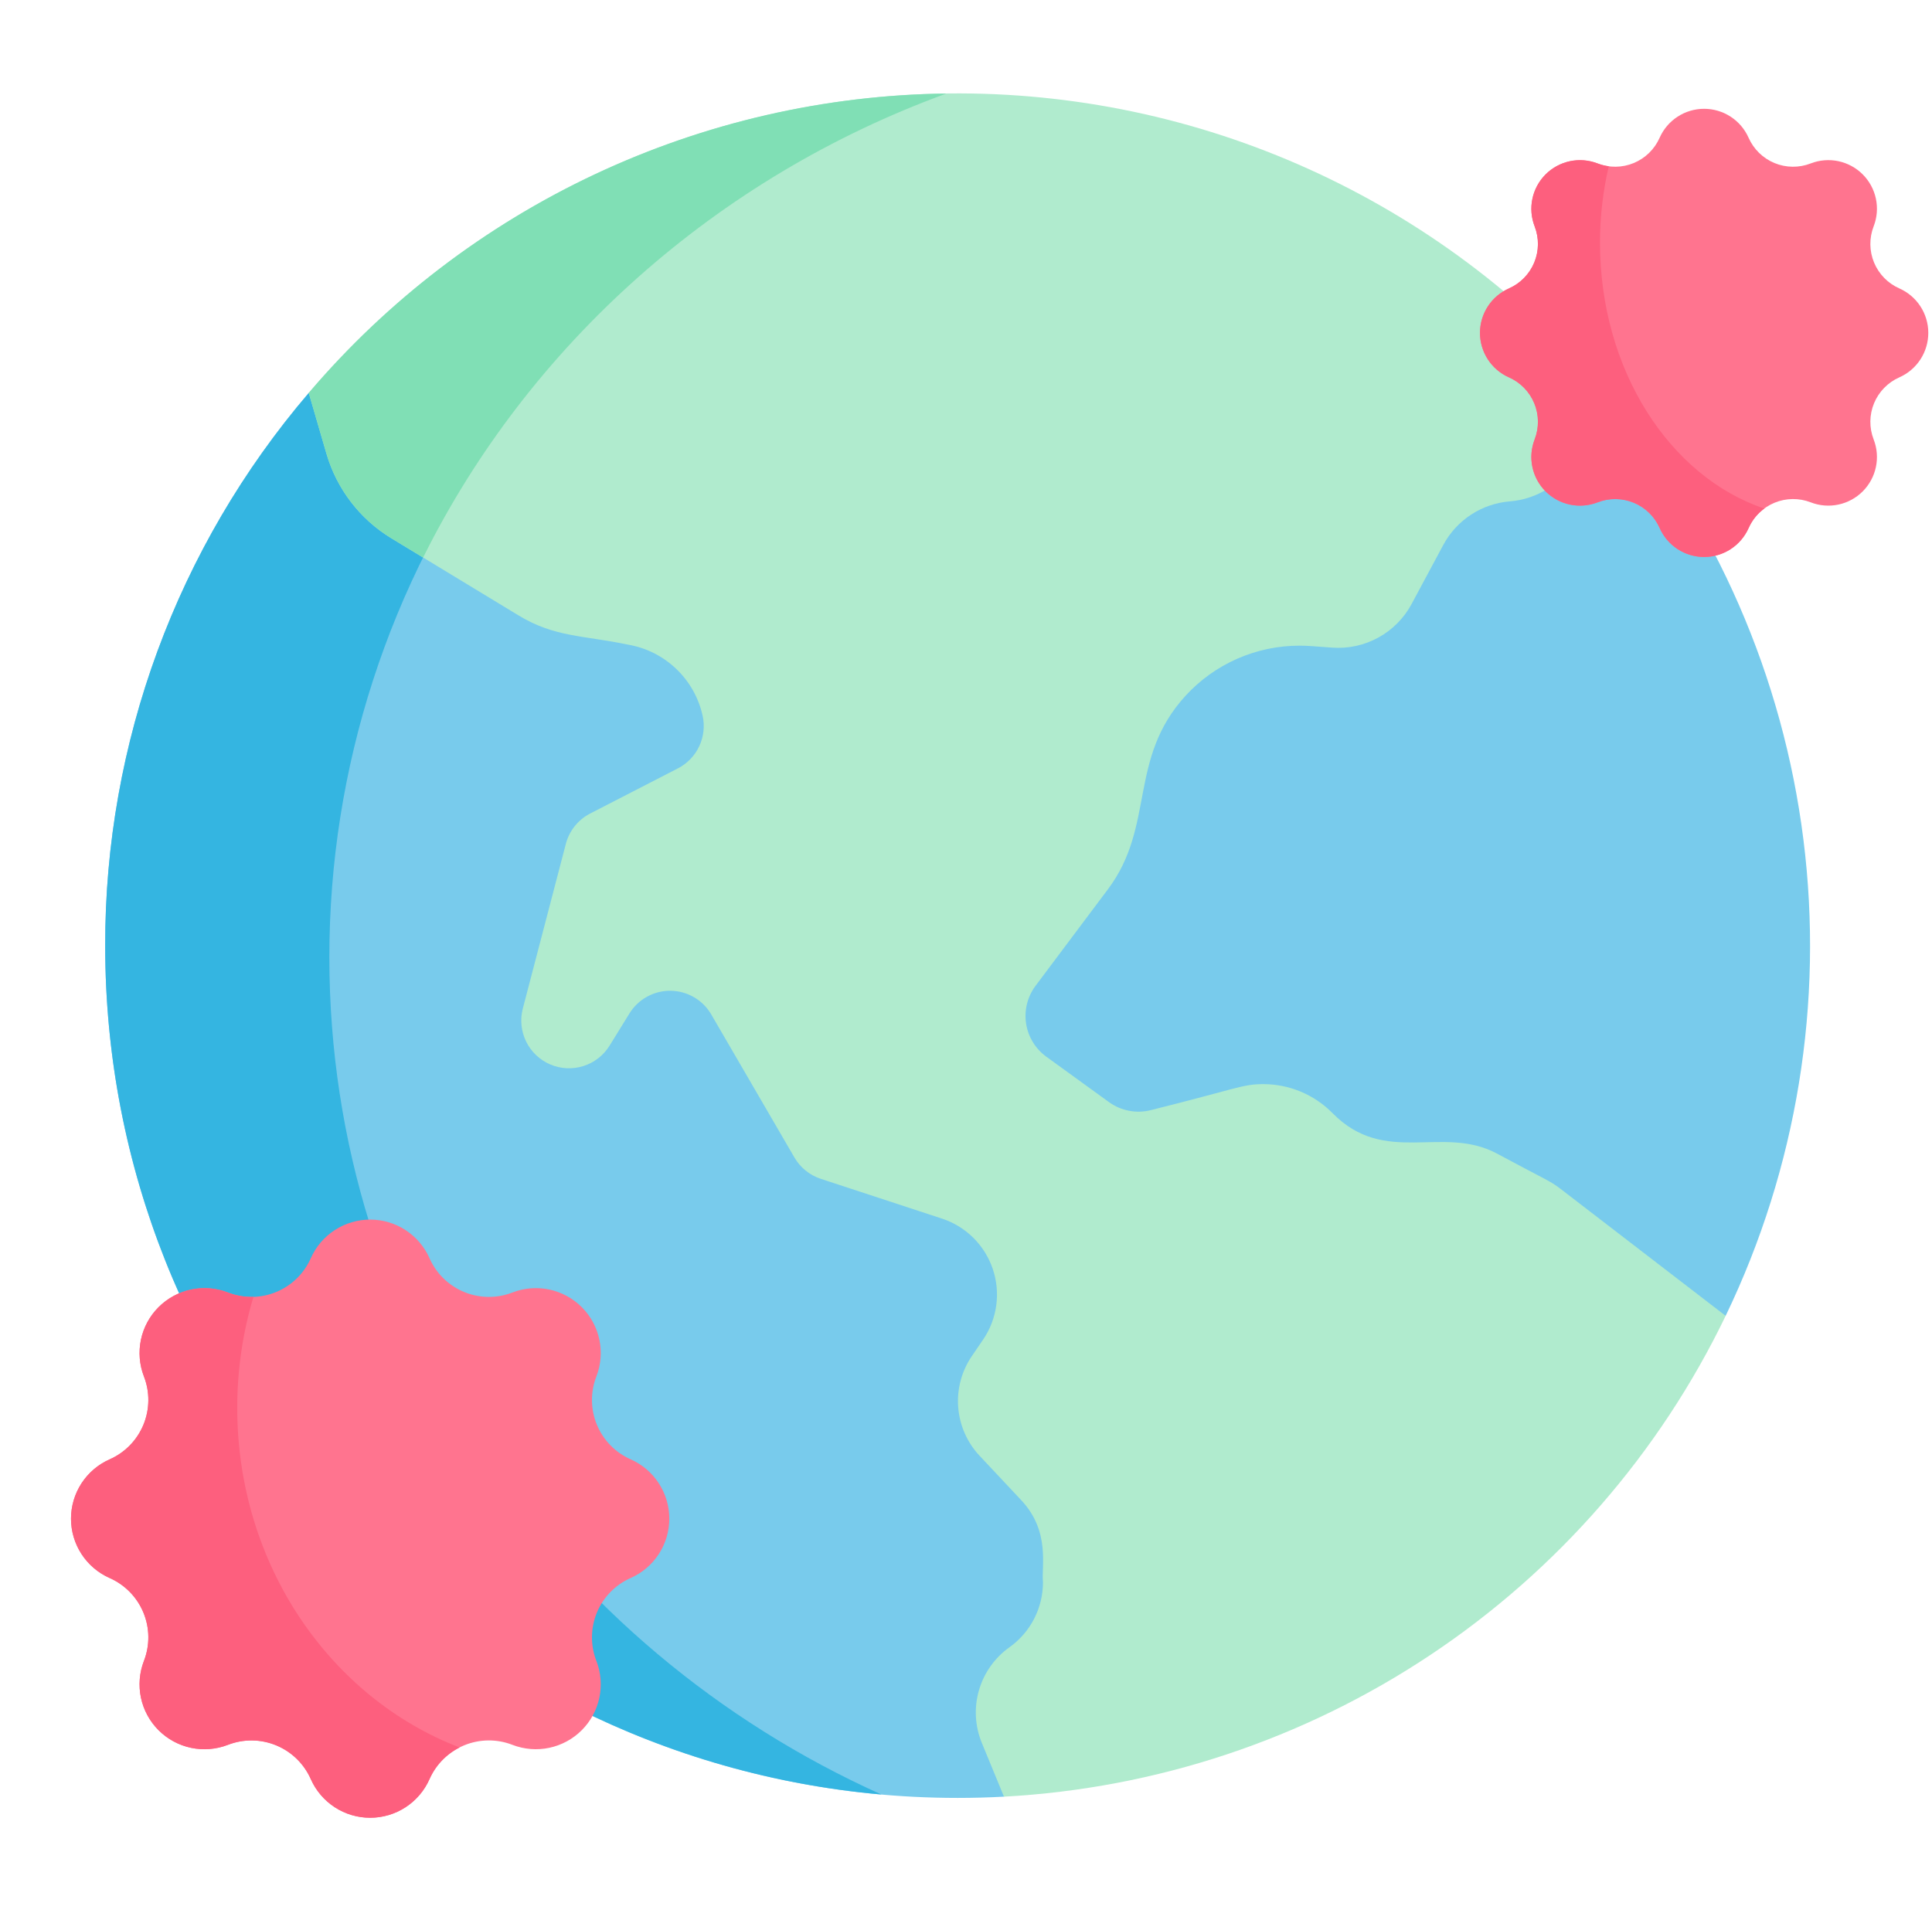
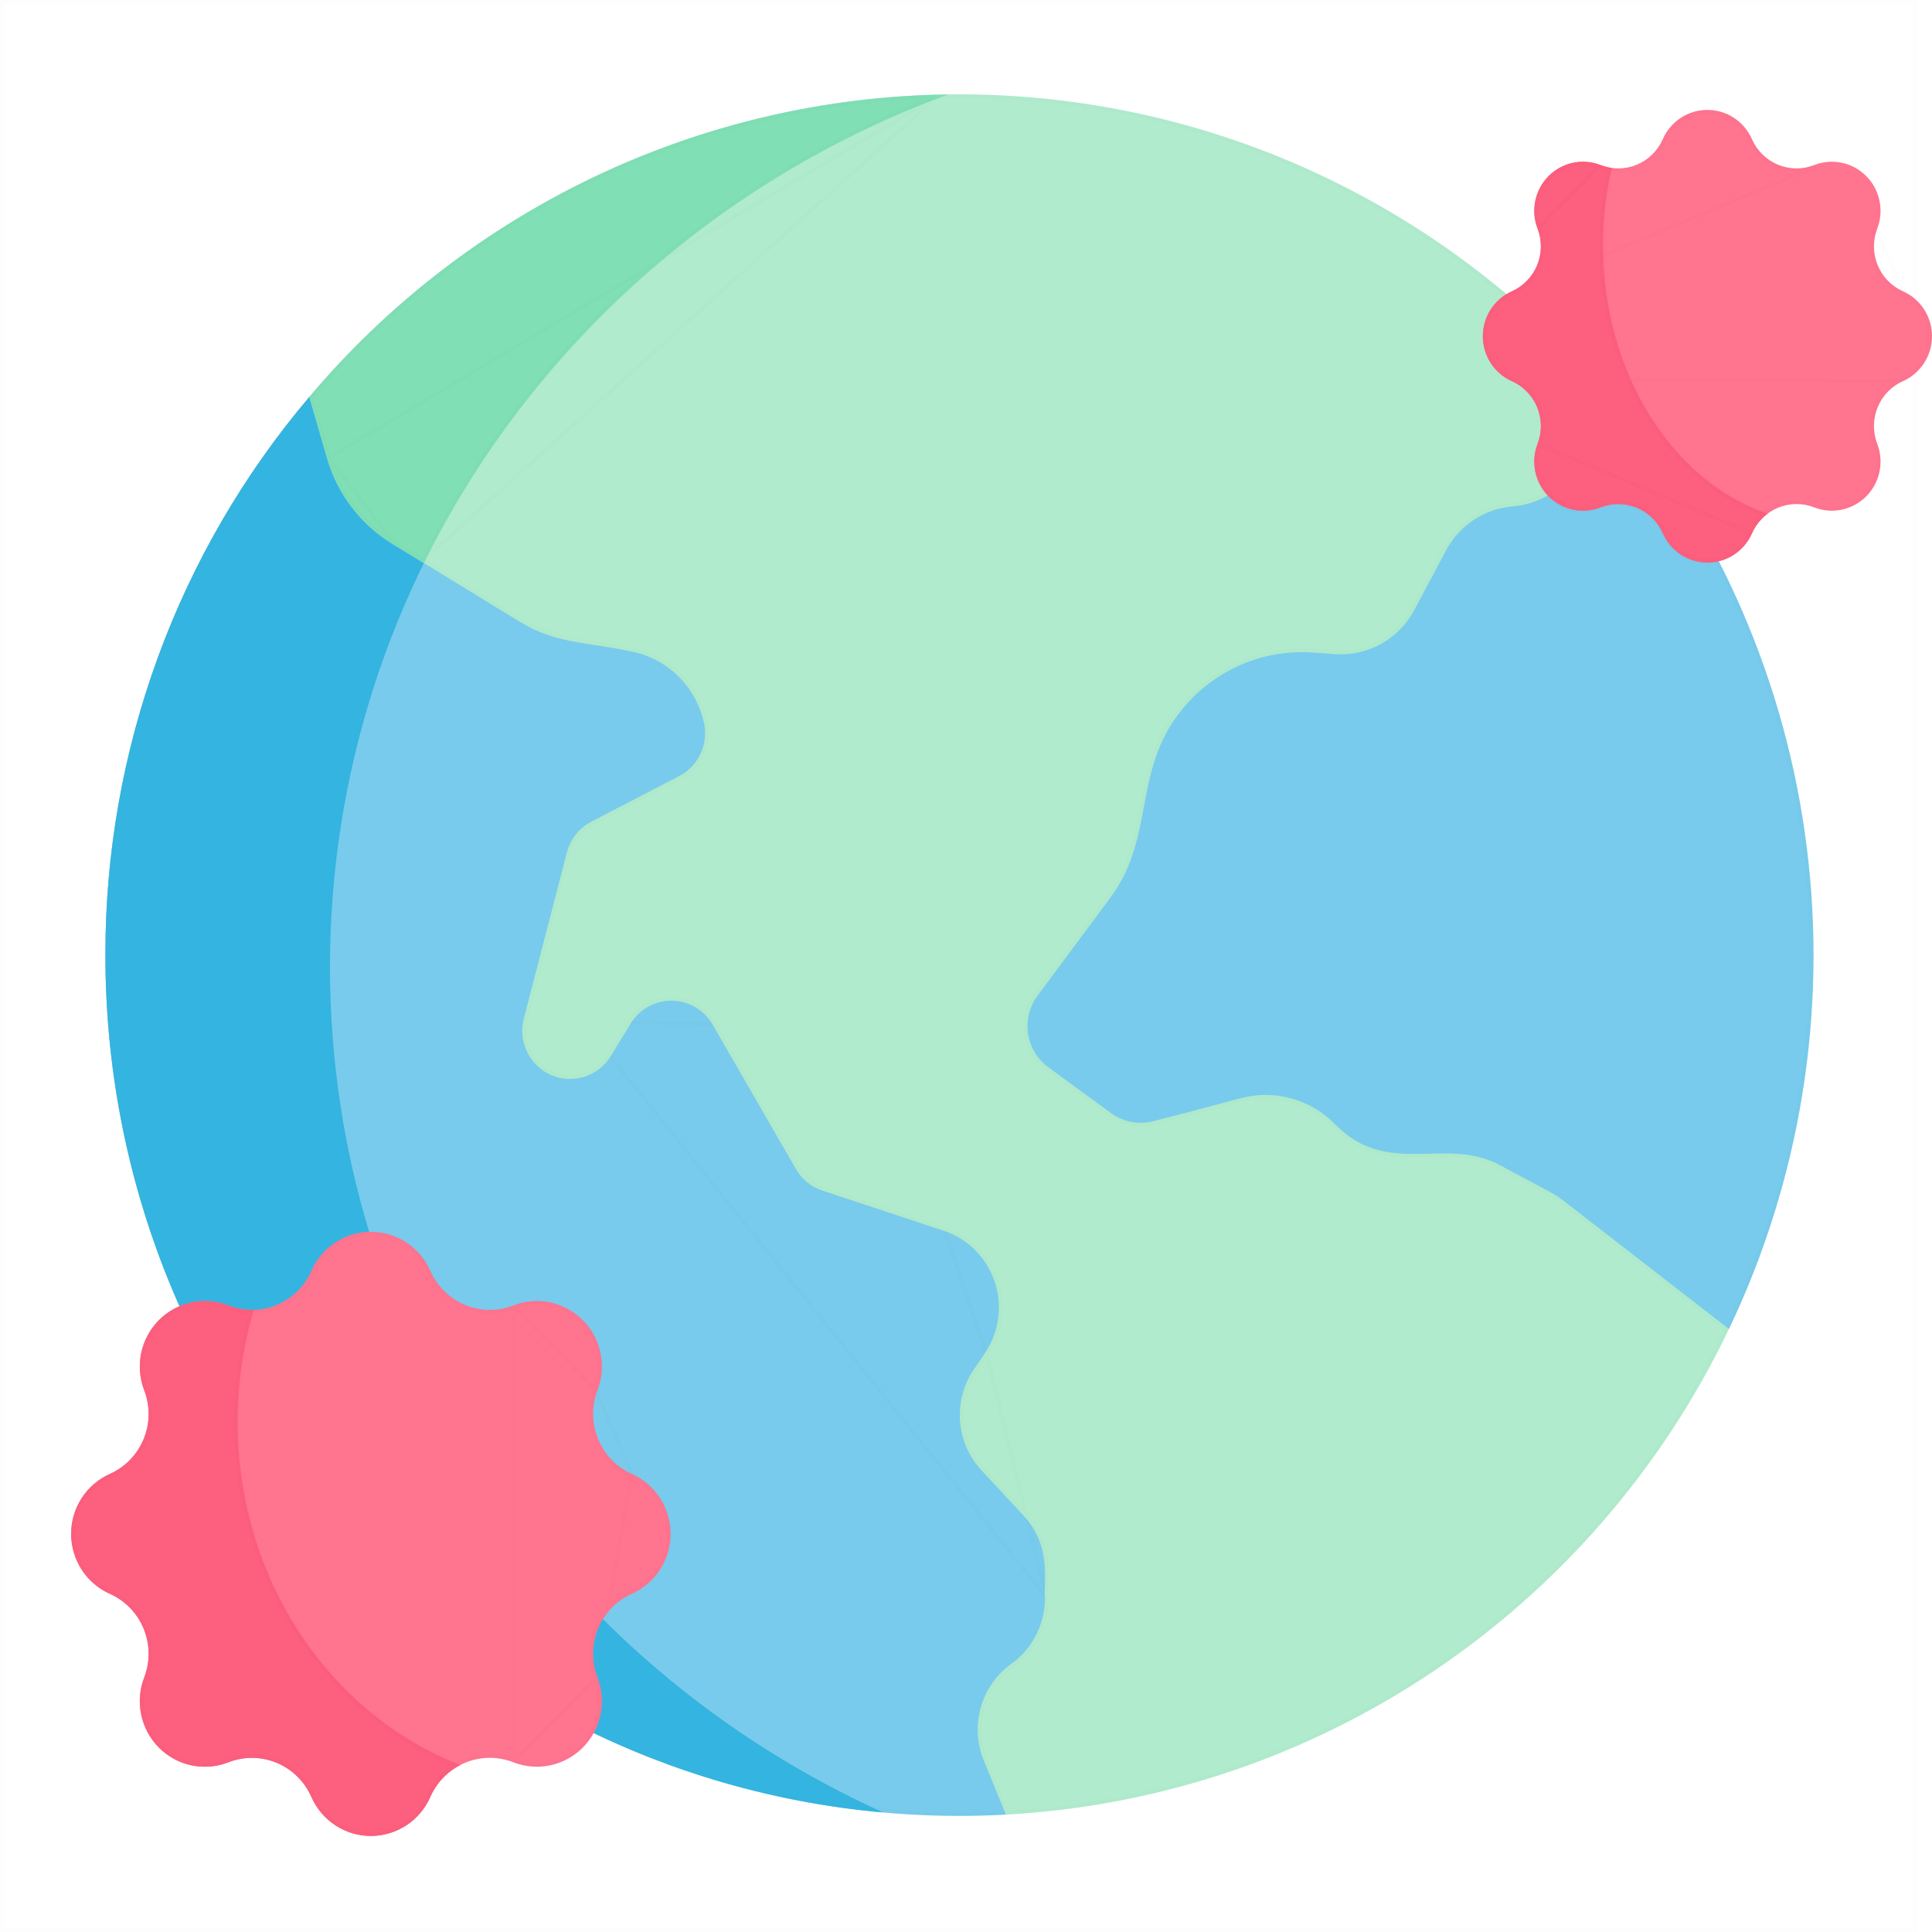
- <svg xmlns="http://www.w3.org/2000/svg" width="517" height="512" viewBox="0 0 517 512" fill="none">
-   <path d="M82.627 105.171C47.39 146.402 28.066 198.878 28.148 253.115C28.148 379.101 130.279 481.232 256.265 481.232C260.421 481.232 264.555 481.12 268.665 480.896L319.396 430.165V325.265L233.626 287.006V134.632L82.627 105.171Z" fill="#78CBEC" />
-   <path d="M461.783 352.198C480.839 312.609 488.065 268.363 482.597 224.768C477.128 181.174 459.196 140.084 430.952 106.429L233.623 134.629V287.007L319.393 325.266L461.783 352.198Z" fill="#78CBEC" />
-   <path d="M88.132 256.207C88.122 205.555 104.101 156.192 133.792 115.154L82.627 105.171C47.39 146.402 28.066 198.878 28.148 253.115C28.148 372.222 119.435 469.99 235.86 480.315C148.635 441.115 88.132 355.515 88.132 256.208V256.207Z" fill="#34B5E1" />
-   <path d="M461.783 352.198C444.05 388.965 416.777 420.3 382.809 442.937C348.841 465.574 309.422 478.683 268.662 480.898L262.735 466.511C260.897 462.04 260.624 457.078 261.963 452.433C263.301 447.788 266.171 443.732 270.106 440.924C272.889 438.948 275.158 436.333 276.723 433.3C278.287 430.267 279.103 426.903 279.1 423.49C278.624 419.355 281.145 409.928 273.312 401.574L262.141 389.661C258.811 386.109 256.791 381.529 256.415 376.674C256.039 371.82 257.329 366.983 260.073 362.961L263.073 358.568C264.942 355.826 266.148 352.688 266.596 349.401C267.044 346.114 266.722 342.768 265.655 339.626C264.588 336.485 262.806 333.634 260.449 331.299C258.092 328.965 255.225 327.21 252.073 326.173L219.639 315.527C216.665 314.551 214.154 312.515 212.584 309.808L190.341 271.546C189.234 269.637 187.65 268.048 185.745 266.935C183.84 265.821 181.679 265.22 179.473 265.191C177.266 265.162 175.09 265.706 173.156 266.77C171.223 267.833 169.598 269.38 168.441 271.259L163.118 279.887C161.511 282.485 159.026 284.42 156.114 285.342C153.201 286.264 150.055 286.111 147.245 284.912C144.436 283.712 142.15 281.545 140.802 278.803C139.454 276.062 139.134 272.928 139.899 269.971L151.416 225.881C151.868 224.143 152.682 222.521 153.804 221.12C154.926 219.718 156.331 218.569 157.927 217.748L181.397 205.667C183.906 204.377 185.917 202.291 187.115 199.736C188.313 197.182 188.63 194.302 188.016 191.548C186.951 186.755 184.484 182.388 180.928 179.003C177.372 175.618 172.889 173.368 168.049 172.541C156.067 170.041 148.393 170.577 138.791 164.741L104.73 144.071C96.308 138.957 90.109 130.871 87.355 121.411L82.625 105.171V105.161C104.131 79.923 130.88 59.676 161.009 45.832C191.139 31.988 223.925 24.878 257.082 24.999C290.24 25.12 322.973 32.468 353.001 46.532C383.029 60.596 409.629 81.036 430.95 106.431L421.679 122.915C419.891 126.095 417.348 128.787 414.276 130.753C411.203 132.72 407.694 133.902 404.057 134.195C400.348 134.492 396.772 135.714 393.657 137.751C390.542 139.787 387.987 142.572 386.227 145.851L377.737 161.672C375.706 165.455 372.624 168.571 368.863 170.642C365.101 172.714 360.821 173.653 356.537 173.347C351.237 172.993 350.237 172.823 347.711 172.823C341.988 172.823 336.328 174.012 331.089 176.315C325.85 178.617 321.146 181.984 317.276 186.2C301.776 203.123 309.227 221.084 296.468 238.037L277.114 263.862C276.044 265.291 275.269 266.918 274.834 268.649C274.398 270.381 274.311 272.181 274.578 273.946C274.845 275.711 275.461 277.406 276.389 278.931C277.317 280.456 278.538 281.781 279.983 282.83L296.754 294.99C298.363 296.154 300.21 296.948 302.161 297.316C304.113 297.684 306.122 297.616 308.044 297.117C330.958 291.405 332.437 290.181 338.044 290.181C341.496 290.18 344.913 290.866 348.096 292.2C351.28 293.533 354.166 295.487 356.586 297.948C370.647 312.236 385.986 300.991 400.547 308.748C413.44 315.7 414.732 315.988 417.605 318.217L461.783 352.198Z" fill="#B0EBCE" />
-   <path d="M168.757 390.605C164.674 388.799 161.442 385.491 159.733 381.366C158.024 377.242 157.968 372.617 159.578 368.453L159.592 368.417C160.806 365.278 161.082 361.854 160.386 358.562C159.691 355.269 158.054 352.249 155.674 349.87C153.294 347.49 150.275 345.853 146.982 345.157C143.69 344.461 140.266 344.737 137.127 345.951L137.09 345.965C132.926 347.575 128.301 347.519 124.177 345.81C120.052 344.101 116.744 340.869 114.939 336.786C113.578 333.707 111.352 331.09 108.532 329.253C105.711 327.416 102.418 326.438 99.052 326.438C95.686 326.438 92.393 327.416 89.572 329.253C86.752 331.09 84.526 333.707 83.165 336.786C81.36 340.869 78.052 344.101 73.927 345.81C69.803 347.519 65.178 347.574 61.014 345.964L60.978 345.95C57.839 344.736 54.416 344.46 51.123 345.156C47.83 345.851 44.811 347.488 42.431 349.868C40.051 352.247 38.414 355.267 37.719 358.56C37.023 361.852 37.298 365.276 38.512 368.415L38.526 368.452C40.136 372.616 40.081 377.24 38.372 381.365C36.663 385.489 33.432 388.797 29.348 390.603C26.27 391.964 23.653 394.19 21.816 397.01C19.979 399.83 19.001 403.124 19.001 406.49C19.001 409.856 19.979 413.149 21.816 415.969C23.653 418.79 26.27 421.016 29.348 422.377C33.432 424.182 36.663 427.49 38.372 431.615C40.081 435.739 40.136 440.363 38.526 444.528L38.512 444.564C37.298 447.702 37.023 451.126 37.718 454.419C38.414 457.711 40.051 460.731 42.43 463.111C44.81 465.49 47.829 467.128 51.122 467.823C54.415 468.519 57.838 468.243 60.977 467.03L61.014 467.016C65.178 465.406 69.803 465.461 73.927 467.17C78.052 468.879 81.36 472.11 83.165 476.194C84.526 479.272 86.752 481.889 89.572 483.726C92.393 485.563 95.686 486.541 99.052 486.541C102.418 486.541 105.711 485.563 108.532 483.726C111.352 481.889 113.578 479.272 114.939 476.194C116.744 472.11 120.052 468.879 124.177 467.17C128.302 465.461 132.926 465.406 137.09 467.016L137.126 467.03C140.265 468.243 143.689 468.519 146.981 467.824C150.274 467.128 153.294 465.491 155.673 463.111C158.053 460.732 159.69 457.712 160.386 454.42C161.081 451.127 160.806 447.703 159.592 444.565L159.578 444.528C157.968 440.363 158.023 435.739 159.732 431.615C161.441 427.49 164.673 424.182 168.756 422.377C171.835 421.016 174.452 418.791 176.289 415.97C178.126 413.15 179.104 409.857 179.105 406.491C179.105 403.125 178.127 399.832 176.29 397.011C174.453 394.191 171.836 391.965 168.757 390.605Z" fill="#FF748F" />
-   <path d="M403.799 101.005C406.859 102.357 409.281 104.837 410.562 107.928C411.842 111.019 411.883 114.484 410.676 117.605L410.666 117.632C409.757 119.983 409.55 122.549 410.071 125.016C410.592 127.483 411.819 129.745 413.602 131.528C415.385 133.311 417.647 134.538 420.114 135.059C422.581 135.58 425.146 135.373 427.498 134.464L427.525 134.453C430.646 133.246 434.111 133.287 437.202 134.567C440.293 135.848 442.773 138.269 444.125 141.33C445.145 143.636 446.813 145.597 448.926 146.973C451.039 148.349 453.507 149.082 456.029 149.082C458.551 149.082 461.018 148.349 463.131 146.973C465.245 145.597 466.912 143.636 467.932 141.33C469.285 138.269 471.764 135.848 474.855 134.567C477.946 133.287 481.412 133.246 484.532 134.453L484.559 134.464C486.911 135.373 489.476 135.58 491.943 135.059C494.41 134.538 496.673 133.311 498.456 131.528C500.238 129.745 501.465 127.483 501.986 125.016C502.507 122.549 502.301 119.983 501.391 117.632L501.38 117.604C500.173 114.483 500.214 111.018 501.495 107.927C502.775 104.836 505.197 102.356 508.257 101.004C510.564 99.984 512.524 98.316 513.901 96.203C515.277 94.09 516.009 91.622 516.009 89.1C516.009 86.578 515.277 84.111 513.901 81.998C512.524 79.884 510.564 78.216 508.257 77.197C505.197 75.844 502.775 73.365 501.495 70.274C500.214 67.183 500.173 63.717 501.38 60.597L501.391 60.57C502.301 58.217 502.508 55.651 501.986 53.182C501.465 50.714 500.237 48.451 498.452 46.668C496.668 44.885 494.404 43.659 491.935 43.139C489.466 42.62 486.9 42.829 484.548 43.741L484.52 43.752C481.4 44.959 477.934 44.918 474.843 43.638C471.752 42.357 469.273 39.935 467.92 36.875C466.9 34.568 465.233 32.608 463.119 31.232C461.006 29.855 458.539 29.123 456.017 29.123C453.495 29.123 451.027 29.855 448.914 31.232C446.801 32.608 445.133 34.568 444.113 36.875C442.761 39.935 440.281 42.357 437.19 43.638C434.099 44.918 430.634 44.959 427.513 43.752L427.486 43.741C425.135 42.833 422.571 42.628 420.105 43.15C417.64 43.672 415.379 44.898 413.597 46.681C411.815 48.463 410.589 50.724 410.068 53.19C409.546 55.656 409.752 58.22 410.66 60.571L410.671 60.599C411.878 63.719 411.837 67.185 410.557 70.276C409.276 73.367 406.855 75.846 403.794 77.199C401.488 78.219 399.527 79.886 398.151 82C396.775 84.113 396.042 86.58 396.042 89.102C396.042 91.624 396.775 94.092 398.151 96.205C399.527 98.318 401.488 99.986 403.794 101.006L403.799 101.005Z" fill="#FF748F" />
-   <path d="M104.731 144.071L113.231 149.227C141.531 92.269 191.731 47.467 253.241 25.043C220.73 25.436 188.68 32.791 159.25 46.611C129.82 60.431 103.692 80.397 82.626 105.163V105.173L87.356 121.41C90.111 130.871 96.31 138.956 104.731 144.071Z" fill="#80DFB5" />
-   <path d="M63.485 376.825C63.475 366.766 64.934 356.761 67.818 347.125C65.495 347.201 63.181 346.808 61.013 345.97L60.977 345.956C57.838 344.742 54.415 344.467 51.122 345.162C47.83 345.858 44.81 347.495 42.431 349.875C40.051 352.255 38.414 355.274 37.718 358.567C37.022 361.859 37.298 365.283 38.511 368.422L38.525 368.459C40.135 372.623 40.08 377.247 38.371 381.372C36.662 385.496 33.431 388.804 29.347 390.61C26.269 391.971 23.652 394.197 21.815 397.017C19.978 399.837 19 403.131 19 406.497C19 409.863 19.978 413.156 21.815 415.976C23.652 418.797 26.269 421.023 29.347 422.384C33.431 424.189 36.662 427.497 38.371 431.622C40.08 435.746 40.135 440.37 38.525 444.535L38.511 444.571C37.297 447.709 37.022 451.133 37.717 454.426C38.413 457.718 40.05 460.738 42.429 463.118C44.809 465.497 47.828 467.135 51.121 467.83C54.414 468.526 57.837 468.25 60.976 467.037L61.013 467.023C65.177 465.413 69.802 465.468 73.926 467.177C78.051 468.886 81.359 472.117 83.164 476.201C84.525 479.279 86.751 481.896 89.571 483.733C92.392 485.57 95.685 486.548 99.051 486.548C102.417 486.548 105.71 485.57 108.531 483.733C111.351 481.896 113.577 479.279 114.938 476.201C116.559 472.529 119.407 469.536 122.992 467.733C88.311 454.417 63.485 418.748 63.485 376.833V376.825Z" fill="#FD5F7E" />
-   <path d="M428.154 64.98C428.149 58.087 428.936 51.216 430.499 44.503C429.479 44.372 428.477 44.12 427.516 43.752L427.489 43.742C425.138 42.834 422.574 42.628 420.108 43.15C417.642 43.672 415.381 44.898 413.599 46.68C411.816 48.462 410.59 50.724 410.069 53.19C409.547 55.656 409.753 58.22 410.661 60.571L410.672 60.599C411.879 63.719 411.838 67.185 410.558 70.276C409.277 73.367 406.855 75.846 403.795 77.199C401.489 78.219 399.528 79.886 398.152 82C396.776 84.113 396.043 86.581 396.043 89.102C396.043 91.624 396.776 94.092 398.152 96.205C399.528 98.318 401.489 99.986 403.795 101.006C406.855 102.358 409.277 104.838 410.558 107.929C411.838 111.02 411.879 114.485 410.672 117.606L410.662 117.633C409.753 119.985 409.546 122.55 410.067 125.017C410.588 127.484 411.815 129.746 413.598 131.529C415.381 133.312 417.643 134.539 420.11 135.06C422.577 135.581 425.142 135.374 427.494 134.465L427.522 134.454C430.643 133.247 434.108 133.288 437.199 134.568C440.29 135.849 442.77 138.271 444.122 141.331C445.142 143.637 446.81 145.598 448.923 146.974C451.036 148.35 453.504 149.083 456.026 149.083C458.548 149.083 461.015 148.35 463.128 146.974C465.242 145.598 466.909 143.637 467.929 141.331C468.847 139.257 470.293 137.461 472.123 136.122C446.788 127.597 428.157 98.986 428.157 64.983L428.154 64.98Z" fill="#FD5F7E" />
+ <svg xmlns="http://www.w3.org/2000/svg" width="512" height="512" viewBox="0 0 512 512" fill="none">
+   <path d="M0.5 0.5H507.522V511.5H0.5V0.5Z" stroke="black" stroke-opacity="0.01" />
+   <path d="M81.985 105.171C47.022 146.402 27.848 198.878 27.93 253.115C27.93 379.101 129.267 481.232 254.274 481.232C258.398 481.232 262.499 481.12 266.578 480.896L316.914 430.165V325.265L231.811 287.006V134.632L81.985 105.171Z" fill="#78CBEC" />
+   <path d="M28.43 253.115L28.43 253.114C28.348 199.094 47.411 146.824 82.177 105.718L231.311 135.043V287.006V287.329L231.606 287.462L316.414 325.588V429.959L266.358 480.407C262.352 480.624 258.324 480.732 254.274 480.732C129.547 480.732 28.43 378.828 28.43 253.115Z" stroke="black" stroke-opacity="0.01" />
+   <path d="M458.195 352.198C477.102 312.609 484.273 268.363 478.847 224.768C473.421 181.174 455.628 140.084 427.604 106.429L231.808 134.629V287.007L316.911 325.266L458.195 352.198Z" fill="#78CBEC" />
+   <path d="M478.351 224.83C483.749 268.202 476.652 312.221 457.91 351.634L317.063 324.786L232.308 286.683V135.062L427.398 106.963C455.258 140.505 472.948 181.423 478.351 224.83Z" stroke="black" stroke-opacity="0.01" />
+   <path d="M87.447 256.207C87.438 205.555 103.292 156.192 132.753 115.154L81.985 105.171C47.022 146.402 27.848 198.878 27.93 253.115C27.93 372.222 118.507 469.99 234.028 480.315C147.48 441.115 87.447 355.515 87.447 256.208V256.207Z" fill="#34B5E1" />
+   <path d="M28.43 253.115L28.43 253.114C28.348 199.094 47.411 146.824 82.177 105.718L131.894 115.495C102.663 156.492 86.938 205.71 86.947 256.207V256.208C86.947 354.693 145.867 439.716 231.135 479.535C117.279 467.853 28.43 370.953 28.43 253.115Z" stroke="black" stroke-opacity="0.01" />
+   <path d="M458.195 352.198C440.599 388.965 413.539 420.3 379.835 442.937C346.131 465.574 307.018 478.683 266.575 480.898L260.694 466.511C258.869 462.04 258.599 457.078 259.927 452.433C261.255 447.788 264.103 443.732 268.007 440.924C270.769 438.948 273.02 436.333 274.572 433.3C276.125 430.267 276.934 426.903 276.932 423.49C276.459 419.355 278.961 409.928 271.189 401.574L260.104 389.661C256.8 386.109 254.795 381.529 254.422 376.674C254.049 371.82 255.33 366.983 258.052 362.961L261.029 358.568C262.883 355.826 264.08 352.688 264.524 349.401C264.969 346.114 264.649 342.768 263.591 339.626C262.533 336.485 260.764 333.634 258.425 331.299C256.087 328.965 253.242 327.21 250.115 326.173L217.933 315.527C214.982 314.551 212.49 312.515 210.932 309.808L188.862 271.546C187.763 269.637 186.192 268.048 184.302 266.935C182.412 265.821 180.267 265.22 178.078 265.191C175.889 265.162 173.729 265.706 171.811 266.77C169.892 267.833 168.28 269.38 167.132 271.259L161.851 279.887C160.256 282.485 157.79 284.42 154.9 285.342C152.011 286.264 148.889 286.111 146.101 284.912C143.314 283.712 141.045 281.545 139.708 278.803C138.371 276.062 138.053 272.928 138.812 269.971L150.24 225.881C150.688 224.143 151.495 222.521 152.609 221.12C153.722 219.718 155.116 218.569 156.7 217.748L179.988 205.667C182.477 204.377 184.473 202.291 185.661 199.736C186.849 197.182 187.164 194.302 186.555 191.548C185.499 186.755 183.05 182.388 179.522 179.003C175.994 175.618 171.545 173.368 166.743 172.541C154.855 170.041 147.24 170.577 137.713 164.741L103.916 144.071C95.56 138.957 89.409 130.871 86.676 121.411L81.983 105.171V105.161C103.322 79.923 129.863 59.676 159.758 45.832C189.654 31.988 222.185 24.878 255.085 24.999C287.985 25.12 320.463 32.468 350.258 46.532C380.052 60.596 406.446 81.036 427.602 106.431L418.403 122.915C416.628 126.095 414.105 128.787 411.057 130.753C408.008 132.72 404.526 133.902 400.918 134.195C397.237 134.492 393.689 135.714 390.598 137.751C387.507 139.787 384.973 142.572 383.226 145.851L374.802 161.672C372.787 165.455 369.729 168.571 365.996 170.642C362.264 172.714 358.017 173.653 353.767 173.347C348.508 172.993 347.516 172.823 345.009 172.823C339.331 172.823 333.714 174.012 328.516 176.315C323.318 178.617 318.651 181.984 314.811 186.2C299.431 203.123 306.824 221.084 294.165 238.037L274.961 263.862C273.899 265.291 273.13 266.918 272.698 268.649C272.266 270.381 272.18 272.181 272.445 273.946C272.71 275.711 273.32 277.406 274.241 278.931C275.162 280.456 276.374 281.781 277.808 282.83L294.448 294.99C296.045 296.154 297.877 296.948 299.813 297.316C301.75 297.684 303.743 297.616 305.651 297.117C328.387 291.405 329.854 290.181 335.418 290.181C338.842 290.18 342.233 290.866 345.391 292.2C348.55 293.533 351.414 295.487 353.815 297.948C367.767 312.236 382.987 300.991 397.435 308.748C410.228 315.7 411.51 315.988 414.36 318.217L458.195 352.198Z" fill="#B0EBCE" />
+   <path d="M277.432 423.461L277.432 423.489C277.434 426.982 276.606 430.424 275.017 433.528C273.429 436.632 271.125 439.308 268.298 441.33C264.486 444.072 261.705 448.033 260.408 452.57C259.111 457.108 259.375 461.955 261.157 466.322L266.903 480.379C307.129 478.112 346.025 465.043 379.556 442.522C413.074 420.01 440.008 388.875 457.57 352.346L414.054 318.612L414.052 318.611C412.659 317.521 411.654 316.908 409.39 315.694C408.703 315.326 407.9 314.903 406.937 314.395C404.72 313.226 401.654 311.609 397.196 309.187C391.157 305.946 384.999 306.09 378.709 306.238C377.625 306.263 376.536 306.289 375.443 306.297C368.038 306.353 360.575 305.586 353.458 298.297L353.815 297.948L353.458 298.297C351.102 295.884 348.294 293.968 345.197 292.66C342.1 291.353 338.775 290.68 335.418 290.681C332.697 290.681 330.986 290.976 327.1 291.991C325.965 292.287 324.644 292.645 323.06 293.075C319.217 294.117 313.824 295.579 305.775 297.601C303.796 298.118 301.729 298.189 299.72 297.807C297.711 297.426 295.81 296.601 294.154 295.394L294.153 295.394L277.513 283.234L277.798 282.843L277.513 283.233C276.025 282.146 274.768 280.771 273.813 279.189C272.858 277.608 272.225 275.851 271.95 274.021C271.676 272.19 271.765 270.324 272.213 268.528C272.661 266.733 273.458 265.046 274.56 263.564L274.56 263.563L293.763 237.738L293.764 237.738C299.623 229.892 301.134 221.835 302.669 213.649C302.771 213.105 302.873 212.56 302.977 212.014C304.636 203.274 306.652 194.434 314.441 185.864L314.441 185.863C318.327 181.596 323.051 178.188 328.314 175.857C333.576 173.526 339.261 172.323 345.009 172.323C346.706 172.323 347.729 172.401 349.798 172.558C350.813 172.636 352.079 172.732 353.8 172.848L353.803 172.848C357.956 173.147 362.106 172.23 365.754 170.205C369.401 168.181 372.391 165.136 374.361 161.437L382.785 145.616C384.57 142.263 387.162 139.415 390.323 137.333C393.484 135.251 397.113 134 400.877 133.696C404.403 133.41 407.806 132.256 410.785 130.333C413.765 128.411 416.231 125.78 417.966 122.671L426.998 106.487C405.926 81.271 379.67 60.968 350.044 46.984C320.316 32.952 287.91 25.62 255.083 25.499C222.256 25.378 189.798 32.472 159.968 46.285C130.219 60.062 103.798 80.193 82.536 105.282L87.157 121.272L87.157 121.272C89.855 130.613 95.928 138.596 104.177 143.644L137.974 164.314L137.974 164.314C142.673 167.193 146.899 168.501 151.44 169.401C153.433 169.796 155.482 170.112 157.666 170.449C157.977 170.497 158.291 170.545 158.608 170.594C161.142 170.986 163.855 171.423 166.837 172.05C171.734 172.896 176.27 175.191 179.868 178.642C183.468 182.096 185.966 186.551 187.043 191.44C187.676 194.301 187.349 197.293 186.114 199.947C184.88 202.602 182.806 204.769 180.218 206.111L156.93 218.192L156.7 217.748L156.93 218.192C155.409 218.98 154.07 220.084 153 221.43C151.931 222.777 151.155 224.336 150.724 226.006L150.724 226.006L139.296 270.095C139.296 270.096 139.296 270.096 139.296 270.096C138.567 272.938 138.872 275.95 140.157 278.584C141.443 281.218 143.622 283.3 146.299 284.452C148.976 285.604 151.974 285.751 154.748 284.866C157.523 283.981 159.892 282.122 161.424 279.626L277.432 423.461ZM277.432 423.461L277.428 423.433M277.432 423.461L277.428 423.433M277.428 423.433C277.331 422.583 277.366 421.492 277.407 420.171C277.414 419.957 277.421 419.736 277.428 419.51C277.474 417.91 277.501 416.056 277.295 414.063C276.881 410.065 275.532 405.509 271.555 401.233L260.47 389.32C257.243 385.852 255.285 381.378 254.921 376.636C254.556 371.894 255.807 367.169 258.466 363.241L261.443 358.848L261.443 358.848M277.428 423.433L261.443 358.848M261.443 358.848C263.341 356.043 264.565 352.832 265.02 349.468C265.475 346.105 265.148 342.681 264.065 339.466C262.982 336.252 261.172 333.335 258.779 330.945C256.385 328.556 253.473 326.76 250.272 325.698L250.272 325.698M261.443 358.848L250.272 325.698M250.272 325.698L218.09 315.052L217.933 315.527M250.272 325.698L217.933 315.527M217.933 315.527L218.09 315.052C215.256 314.115 212.863 312.16 211.366 309.559L211.365 309.558M217.933 315.527L211.365 309.558M211.365 309.558L189.296 271.296M211.365 309.558L189.296 271.296M189.296 271.296L189.295 271.296C188.153 269.313 186.521 267.662 184.556 266.504C182.591 265.346 180.361 264.721 178.085 264.691C175.808 264.661 173.563 265.227 171.569 266.332C169.574 267.438 167.899 269.045 166.706 270.998L189.296 271.296ZM166.706 270.998L161.425 279.625L166.706 270.998Z" stroke="black" stroke-opacity="0.01" />
+   <path d="M167.446 390.605C163.394 388.799 160.188 385.491 158.492 381.366C156.796 377.242 156.741 372.617 158.338 368.453L158.352 368.417C159.556 365.278 159.83 361.854 159.14 358.562C158.45 355.269 156.825 352.249 154.464 349.87C152.103 347.49 149.107 345.853 145.84 345.157C142.573 344.461 139.176 344.737 136.062 345.951L136.025 345.965C131.893 347.575 127.304 347.519 123.212 345.81C119.119 344.101 115.837 340.869 114.046 336.786C112.696 333.707 110.487 331.09 107.689 329.253C104.89 327.416 101.622 326.438 98.282 326.438C94.943 326.438 91.675 327.416 88.876 329.253C86.078 331.09 83.869 333.707 82.519 336.786C80.728 340.869 77.445 344.101 73.353 345.81C69.26 347.519 64.672 347.574 60.54 345.964L60.504 345.95C57.39 344.736 53.993 344.46 50.726 345.156C47.459 345.851 44.463 347.488 42.101 349.868C39.74 352.247 38.116 355.267 37.425 358.56C36.735 361.852 37.009 365.276 38.213 368.415L38.227 368.452C39.824 372.616 39.77 377.24 38.074 381.365C36.378 385.489 33.172 388.797 29.12 390.603C26.065 391.964 23.469 394.19 21.646 397.01C19.824 399.83 18.853 403.124 18.853 406.49C18.853 409.856 19.824 413.149 21.646 415.969C23.469 418.79 26.065 421.016 29.12 422.377C33.172 424.182 36.378 427.49 38.074 431.615C39.77 435.739 39.824 440.363 38.227 444.528L38.213 444.564C37.008 447.702 36.735 451.126 37.425 454.419C38.115 457.711 39.739 460.731 42.101 463.111C44.462 465.49 47.458 467.128 50.725 467.823C53.992 468.519 57.389 468.243 60.503 467.03L60.54 467.016C64.672 465.406 69.26 465.461 73.353 467.17C77.445 468.879 80.728 472.11 82.519 476.194C83.869 479.272 86.078 481.889 88.876 483.726C91.675 485.563 94.943 486.541 98.282 486.541C101.622 486.541 104.89 485.563 107.689 483.726C110.487 481.889 112.696 479.272 114.046 476.194C115.837 472.11 119.12 468.879 123.212 467.17C127.305 465.461 131.893 465.406 136.025 467.016L136.061 467.03C139.175 468.243 142.572 468.519 145.839 467.824C149.106 467.128 152.102 465.491 154.464 463.111C156.825 460.732 158.449 457.712 159.139 454.42C159.83 451.127 159.556 447.703 158.352 444.565L158.338 444.528C156.741 440.363 156.795 435.739 158.491 431.615C160.187 427.49 163.393 424.182 167.445 422.377C170.5 421.016 173.096 418.791 174.919 415.97C176.742 413.15 177.713 409.857 177.713 406.491C177.713 403.125 176.743 399.832 174.92 397.011C173.097 394.191 170.501 391.965 167.446 390.605V390.605Z" fill="#FF748F" />
+   <path d="M157.871 368.274L157.872 368.273L157.885 368.238L157.871 368.274ZM157.871 368.274C156.228 372.557 156.285 377.314 158.029 381.556C159.774 385.799 163.072 389.203 167.242 391.061L167.446 390.605M157.871 368.274L167.446 390.605M167.446 390.605L167.242 391.061C170.208 392.382 172.73 394.544 174.5 397.283C176.27 400.022 177.213 403.221 177.213 406.491C177.213 409.761 176.27 412.96 174.499 415.699C172.729 418.438 170.207 420.599 167.241 421.92L167.429 422.342L167.241 421.92C163.072 423.778 159.773 427.182 158.029 431.424C156.285 435.667 156.228 440.422 157.871 444.705C157.871 444.706 157.871 444.706 157.871 444.707L157.884 444.74L157.885 444.744M167.446 390.605L157.885 444.744M136.243 346.417L136.24 346.418L136.206 346.431C136.206 346.431 136.205 346.431 136.205 346.431C131.952 348.088 127.231 348.03 123.019 346.272C118.807 344.513 115.43 341.187 113.588 336.986C112.277 333.996 110.131 331.455 107.414 329.671C104.697 327.888 101.524 326.938 98.282 326.938C95.04 326.938 91.868 327.888 89.151 329.671C86.433 331.455 84.288 333.996 82.977 336.987L82.547 336.798L82.977 336.987C81.134 341.187 77.757 344.512 73.545 346.271C69.333 348.03 64.611 348.087 60.358 346.43L60.358 346.429L60.323 346.416C57.299 345.237 54.001 344.969 50.83 345.645C47.658 346.32 44.749 347.909 42.456 350.22C40.163 352.531 38.585 355.464 37.915 358.662C37.244 361.861 37.51 365.187 38.68 368.236L38.681 368.239L38.694 368.273C38.694 368.273 38.694 368.274 38.694 368.274C40.337 372.557 40.28 377.313 38.536 381.555C36.792 385.798 33.493 389.202 29.323 391.059L29.12 390.603L29.323 391.059C26.358 392.381 23.837 394.542 22.066 397.281C20.296 400.021 19.353 403.22 19.353 406.49C19.353 409.76 20.296 412.959 22.066 415.698C23.837 418.437 26.358 420.599 29.323 421.92L29.12 422.377L29.323 421.92C33.493 423.778 36.792 427.182 38.536 431.424C40.281 435.667 40.337 440.423 38.694 444.707L38.693 444.708L38.68 444.743C37.51 447.792 37.244 451.118 37.914 454.316C38.585 457.515 40.163 460.448 42.456 462.758C44.748 465.069 47.657 466.659 50.829 467.334C54 468.01 57.298 467.742 60.322 466.564L60.325 466.562L60.358 466.55C60.359 466.55 60.359 466.549 60.36 466.549C64.612 464.893 69.334 464.95 73.545 466.708C77.757 468.467 81.134 471.792 82.977 475.993C84.288 478.983 86.433 481.524 89.151 483.308C91.868 485.092 95.04 486.041 98.282 486.041C101.524 486.041 104.697 485.092 107.414 483.308C110.131 481.524 112.277 478.983 113.588 475.993C115.431 471.792 118.808 468.467 123.019 466.708C127.231 464.949 131.954 464.893 136.206 466.55L136.207 466.55L136.242 466.564L136.243 346.417ZM136.243 346.417C139.267 345.238 142.565 344.971 145.736 345.646C148.908 346.321 151.817 347.911 154.109 350.222C156.402 352.533 157.98 355.466 158.651 358.664C159.321 361.862 159.055 365.188 157.886 368.237L136.243 346.417ZM157.885 444.744C159.055 447.793 159.321 451.119 158.65 454.317C157.98 457.516 156.402 460.448 154.109 462.759C151.816 465.07 148.907 466.659 145.735 467.335C142.564 468.01 139.266 467.742 136.243 466.564L157.885 444.744Z" stroke="black" stroke-opacity="0.01" />
+   <path d="M400.662 101.005C403.698 102.357 406.101 104.837 407.372 107.928C408.643 111.019 408.683 114.484 407.485 117.605L407.475 117.632C406.573 119.983 406.368 122.549 406.885 125.016C407.402 127.483 408.619 129.745 410.388 131.528C412.157 133.311 414.402 134.538 416.85 135.059C419.298 135.58 421.843 135.373 424.177 134.464L424.203 134.453C427.3 133.246 430.738 133.287 433.805 134.567C436.872 135.848 439.332 138.269 440.674 141.33C441.686 143.636 443.341 145.597 445.438 146.973C447.535 148.349 449.983 149.082 452.485 149.082C454.988 149.082 457.436 148.349 459.533 146.973C461.63 145.597 463.285 143.636 464.296 141.33C465.639 138.269 468.098 135.848 471.166 134.567C474.233 133.287 477.671 133.246 480.767 134.453L480.794 134.464C483.128 135.373 485.673 135.58 488.121 135.059C490.569 134.538 492.814 133.311 494.583 131.528C496.352 129.745 497.569 127.483 498.086 125.016C498.603 122.549 498.398 119.983 497.495 117.632L497.485 117.604C496.287 114.483 496.327 111.018 497.598 107.927C498.869 104.836 501.272 102.356 504.308 101.004C506.597 99.984 508.542 98.316 509.908 96.203C511.273 94.09 512 91.622 512 89.1C512 86.578 511.273 84.111 509.908 81.998C508.542 79.884 506.597 78.216 504.308 77.197C501.272 75.844 498.869 73.365 497.598 70.274C496.327 67.183 496.287 63.717 497.485 60.597L497.495 60.57C498.399 58.217 498.604 55.651 498.086 53.182C497.568 50.714 496.35 48.451 494.579 46.668C492.809 44.885 490.562 43.659 488.113 43.139C485.663 42.62 483.117 42.829 480.783 43.741L480.756 43.752C477.659 44.959 474.221 44.918 471.154 43.638C468.087 42.357 465.627 39.935 464.285 36.875C463.273 34.568 461.618 32.608 459.521 31.232C457.424 29.855 454.976 29.123 452.474 29.123C449.971 29.123 447.523 29.855 445.426 31.232C443.329 32.608 441.674 34.568 440.663 36.875C439.32 39.935 436.861 42.357 433.793 43.638C430.726 44.918 427.288 44.959 424.192 43.752L424.165 43.741C421.832 42.833 419.288 42.628 416.841 43.15C414.395 43.672 412.151 44.898 410.383 46.681C408.615 48.463 407.399 50.724 406.881 53.19C406.364 55.656 406.568 58.22 407.469 60.571L407.48 60.599C408.678 63.719 408.638 67.185 407.367 70.276C406.096 73.367 403.693 75.846 400.657 77.199C398.368 78.219 396.423 79.886 395.057 82C393.692 84.113 392.965 86.58 392.965 89.102C392.965 91.624 393.692 94.092 395.057 96.205C396.423 98.318 398.368 99.986 400.657 101.006L400.662 101.005Z" fill="#FF748F" />
+   <path d="M400.719 100.483L400.865 100.548C404.02 101.953 406.515 104.528 407.834 107.738C409.153 110.946 409.196 114.542 407.953 117.781C407.953 117.782 407.953 117.783 407.952 117.784L407.945 117.804L407.942 117.811C407.074 120.073 406.877 122.54 407.374 124.913C407.872 127.286 409.042 129.462 410.743 131.176C412.444 132.89 414.602 134.069 416.954 134.57C419.305 135.07 421.749 134.872 423.991 134C423.992 133.999 423.994 133.998 423.995 133.998L424.014 133.99L424.022 133.987L424.022 133.987C427.239 132.733 430.811 132.775 433.998 134.106C437.184 135.436 439.739 137.952 441.132 141.129C442.105 143.347 443.697 145.232 445.712 146.555C447.728 147.878 450.081 148.582 452.485 148.582C454.89 148.582 457.243 147.878 459.259 146.555C461.274 145.232 462.865 143.347 463.839 141.129C465.232 137.952 467.786 135.436 470.973 134.106C474.159 132.775 477.732 132.733 480.949 133.987L480.957 133.99L480.957 133.99L480.976 133.998C480.977 133.998 480.979 133.999 480.98 134C483.221 134.872 485.666 135.07 488.017 134.57C490.369 134.069 492.527 132.89 494.228 131.176C495.929 129.462 497.099 127.286 497.596 124.913C498.094 122.541 497.897 120.074 497.029 117.812C497.029 117.812 497.029 117.811 497.029 117.811L497.019 117.785L497.018 117.783C495.774 114.543 495.816 110.946 497.136 107.737C498.455 104.527 500.95 101.952 504.105 100.547M400.719 100.483L504.308 101.004M400.719 100.483L400.716 100.484C398.579 99.498 396.762 97.921 395.477 95.933C394.164 93.901 393.465 91.528 393.465 89.102C393.465 86.676 394.164 84.303 395.477 82.271C396.79 80.239 398.661 78.636 400.86 77.656M400.719 100.483L400.86 77.656M504.105 100.547L504.308 101.004M504.105 100.547C504.105 100.547 504.105 100.547 504.105 100.547L504.308 101.004M504.105 100.547C506.304 99.567 508.175 97.964 509.488 95.931C510.801 93.899 511.5 91.526 511.5 89.1C511.5 86.674 510.801 84.301 509.488 82.269C508.174 80.237 506.304 78.634 504.105 77.653M504.308 101.004C506.597 99.984 508.542 98.316 509.908 96.203C511.273 94.09 512 91.622 512 89.1C512 86.578 511.273 84.111 509.908 81.998C508.542 79.884 506.597 78.216 504.308 77.197M504.105 77.653C504.105 77.653 504.105 77.653 504.105 77.653L504.308 77.197M504.105 77.653C500.95 76.248 498.455 73.673 497.136 70.464C495.816 67.255 495.774 63.657 497.018 60.418L497.021 60.41L497.021 60.41L497.029 60.391M504.105 77.653L504.308 77.197M504.308 77.197L497.029 60.391M400.86 77.656C404.015 76.25 406.51 73.675 407.829 70.466C409.149 67.257 409.191 63.659 407.947 60.42L407.946 60.417L407.936 60.392C407.936 60.391 407.936 60.391 407.936 60.391C407.07 58.13 406.873 55.664 407.371 53.293C407.868 50.921 409.038 48.746 410.738 47.033C412.438 45.319 414.594 44.14 416.945 43.639C419.295 43.138 421.738 43.334 423.979 44.205L424.002 44.214L424.002 44.214L424.01 44.218C427.227 45.472 430.8 45.429 433.986 44.099C437.173 42.769 439.727 40.253 441.12 37.076C442.094 34.857 443.685 32.972 445.7 31.649C447.716 30.327 450.069 29.623 452.474 29.623C454.878 29.623 457.231 30.327 459.247 31.649C461.262 32.972 462.854 34.857 463.827 37.076C465.22 40.253 467.775 42.769 470.961 44.099C474.148 45.429 477.72 45.472 480.937 44.218L480.94 44.217L480.965 44.206M400.86 77.656L480.966 44.206M497.029 60.391L497.495 60.57L497.032 60.383L497.03 60.386C497.03 60.388 497.029 60.389 497.029 60.391ZM480.966 44.206L480.967 44.206L480.783 43.741L480.965 44.206M480.966 44.206C480.966 44.206 480.966 44.206 480.965 44.206M480.966 44.206L480.965 44.206" stroke="black" stroke-opacity="0.01" />
+   <path d="M103.917 144.071L112.351 149.227C140.431 92.269 190.241 47.467 251.273 25.043C219.015 25.436 187.214 32.791 158.012 46.611C128.811 60.431 102.886 80.397 81.984 105.163V105.173L86.677 121.41C89.41 130.871 95.561 138.956 103.917 144.071Z" fill="#80DFB5" />
+   <path d="M87.158 121.271L87.158 121.271C89.856 130.612 95.929 138.595 104.178 143.644L87.158 121.271ZM87.158 121.271L82.537 105.284C103.363 80.665 129.169 60.815 158.226 47.063C186.483 33.69 217.177 26.385 248.363 25.598M87.158 121.271L248.363 25.598M112.146 148.515L104.178 143.645L112.146 148.515ZM112.146 148.515C139.904 92.527 188.635 48.322 248.363 25.598M112.146 148.515L248.363 25.598" stroke="black" stroke-opacity="0.01" />
+   <path d="M62.992 376.825C62.981 366.766 64.43 356.761 67.291 347.125C64.986 347.201 62.69 346.808 60.539 345.97L60.503 345.956C57.389 344.742 53.992 344.467 50.725 345.162C47.458 345.858 44.462 347.495 42.101 349.875C39.74 352.255 38.115 355.274 37.425 358.567C36.734 361.859 37.008 365.283 38.212 368.422L38.226 368.459C39.823 372.623 39.769 377.247 38.073 381.372C36.377 385.496 33.171 388.804 29.119 390.61C26.064 391.971 23.468 394.197 21.645 397.017C19.823 399.837 18.852 403.131 18.852 406.497C18.852 409.863 19.823 413.156 21.645 415.976C23.468 418.797 26.064 421.023 29.119 422.384C33.171 424.189 36.377 427.497 38.073 431.622C39.769 435.746 39.823 440.37 38.226 444.535L38.212 444.571C37.008 447.709 36.734 451.133 37.424 454.426C38.114 457.718 39.739 460.738 42.1 463.118C44.461 465.497 47.457 467.135 50.724 467.83C53.991 468.526 57.388 468.25 60.502 467.037L60.539 467.023C64.671 465.413 69.259 465.468 73.352 467.177C77.444 468.886 80.727 472.117 82.518 476.201C83.868 479.279 86.077 481.896 88.875 483.733C91.674 485.57 94.942 486.548 98.281 486.548C101.621 486.548 104.889 485.57 107.688 483.733C110.486 481.896 112.695 479.279 114.045 476.201C115.654 472.529 118.479 469.536 122.036 467.733C87.625 454.417 62.992 418.748 62.992 376.833V376.825Z" fill="#FD5F7E" />
+   <path d="M120.859 467.806C117.646 469.691 115.096 472.556 113.587 476C112.275 478.99 110.13 481.531 107.413 483.315C104.696 485.099 101.523 486.048 98.281 486.048C95.04 486.048 91.867 485.099 89.15 483.315C86.433 481.531 84.287 478.99 82.976 476C81.133 471.799 77.756 468.474 73.544 466.715C69.333 464.957 64.611 464.9 60.359 466.556C60.358 466.556 60.358 466.557 60.358 466.557L60.324 466.569L60.321 466.571C57.297 467.749 53.999 468.017 50.828 467.341C47.656 466.666 44.747 465.076 42.455 462.766C40.162 460.455 38.584 457.522 37.913 454.323C37.243 451.125 37.509 447.799 38.679 444.75L38.692 444.715L38.693 444.714C40.336 440.43 40.279 435.674 38.535 431.432C36.791 427.189 33.492 423.785 29.323 421.927L29.119 422.384L29.323 421.927C26.357 420.606 23.835 418.444 22.065 415.705C20.295 412.966 19.352 409.767 19.352 406.497C19.352 403.227 20.295 400.028 22.065 397.288C23.835 394.549 26.357 392.388 29.323 391.066C33.492 389.209 36.791 385.805 38.535 381.562C40.279 377.32 40.336 372.564 38.693 368.281C38.693 368.281 38.693 368.28 38.693 368.28L38.68 368.246L38.679 368.243C37.509 365.194 37.243 361.868 37.914 358.669C38.585 355.471 40.163 352.538 42.456 350.227C44.748 347.916 47.657 346.327 50.829 345.651C54 344.976 57.298 345.244 60.322 346.422L60.356 346.435L60.358 346.436C62.358 347.215 64.48 347.62 66.621 347.634C63.872 357.115 62.482 366.945 62.492 376.825V376.833C62.492 418.535 86.765 454.113 120.859 467.806Z" stroke="black" stroke-opacity="0.01" />
+   <path d="M424.828 64.98C424.823 58.087 425.603 51.216 427.154 44.503C426.142 44.372 425.148 44.12 424.194 43.752L424.168 43.742C421.835 42.834 419.29 42.628 416.844 43.15C414.397 43.672 412.153 44.898 410.385 46.68C408.617 48.462 407.4 50.724 406.883 53.19C406.365 55.656 406.569 58.22 407.47 60.571L407.481 60.599C408.679 63.719 408.639 67.185 407.368 70.276C406.097 73.367 403.694 75.846 400.658 77.199C398.369 78.219 396.424 79.886 395.058 82C393.693 84.113 392.966 86.581 392.966 89.102C392.966 91.624 393.693 94.092 395.058 96.205C396.424 98.318 398.369 99.986 400.658 101.006C403.694 102.358 406.097 104.838 407.368 107.929C408.639 111.02 408.679 114.485 407.481 117.606L407.471 117.633C406.569 119.985 406.364 122.55 406.881 125.017C407.398 127.484 408.615 129.746 410.384 131.529C412.153 133.312 414.398 134.539 416.846 135.06C419.294 135.581 421.839 135.374 424.173 134.465L424.2 134.454C427.297 133.247 430.735 133.288 433.802 134.568C436.869 135.849 439.329 138.271 440.671 141.331C441.683 143.637 443.338 145.598 445.435 146.974C447.532 148.35 449.98 149.083 452.482 149.083C454.985 149.083 457.433 148.35 459.53 146.974C461.627 145.598 463.282 143.637 464.293 141.331C465.204 139.257 466.639 137.461 468.455 136.122C443.317 127.597 424.83 98.986 424.83 64.983L424.828 64.98Z" fill="#FD5F7E" />
+   <path d="M441.129 141.13C439.736 137.953 437.181 135.437 433.995 134.107C430.808 132.776 427.236 132.734 424.019 133.988L424.016 133.989L423.991 133.999C423.991 133.999 423.99 133.999 423.99 134C421.748 134.873 419.302 135.072 416.95 134.571C414.598 134.07 412.44 132.891 410.739 131.177C409.038 129.463 407.868 127.287 407.37 124.914C406.873 122.541 407.07 120.074 407.938 117.812L407.941 117.805L407.948 117.785C407.949 117.784 407.949 117.783 407.949 117.782C409.192 114.543 409.149 110.947 407.83 107.739C406.511 104.529 404.016 101.954 400.861 100.549C398.662 99.569 396.791 97.966 395.478 95.934C394.165 93.901 393.466 91.528 393.466 89.102C393.466 86.677 394.165 84.303 395.478 82.271C396.791 80.239 398.662 78.636 400.861 77.656C404.016 76.25 406.511 73.675 407.83 70.466C409.15 67.257 409.192 63.659 407.948 60.42L407.947 60.417L407.937 60.392C407.937 60.392 407.937 60.391 407.937 60.391C407.071 58.13 406.874 55.664 407.372 53.292C407.87 50.92 409.04 48.746 410.74 47.032C412.44 45.319 414.597 44.14 416.948 43.639C419.299 43.138 421.744 43.335 423.986 44.208L423.986 44.208L423.993 44.21L424.017 44.219C424.836 44.535 425.684 44.769 426.547 44.917C425.067 51.5 424.323 58.229 424.328 64.98L424.328 65.185L424.331 65.189C424.404 98.873 442.537 127.348 467.433 136.294C465.888 137.608 464.657 139.261 463.836 141.13L463.836 141.13C462.862 143.348 461.271 145.233 459.256 146.556C457.24 147.879 454.887 148.583 452.482 148.583C450.078 148.583 447.725 147.879 445.709 146.556C443.694 145.233 442.102 143.348 441.129 141.13ZM441.129 141.13L440.671 141.331M441.129 141.13L440.671 141.331M440.671 141.331C441.683 143.637 443.338 145.598 445.435 146.974C447.532 148.35 449.98 149.083 452.482 149.083C454.985 149.083 457.433 148.35 459.53 146.974C461.627 145.598 463.282 143.637 464.293 141.331L407.471 117.633C406.569 119.985 406.364 122.55 406.881 125.017C407.398 127.484 408.615 129.746 410.384 131.529C412.153 133.312 414.398 134.539 416.846 135.06C419.294 135.581 421.839 135.374 424.173 134.465L424.2 134.454C427.297 133.247 430.735 133.288 433.802 134.568C436.869 135.849 439.329 138.271 440.671 141.331ZM424.168 43.742L424.194 43.752C424.992 44.059 425.817 44.286 426.658 44.429L424.168 43.742ZM424.168 43.742C421.835 42.834 419.29 42.628 416.844 43.15C414.397 43.672 412.153 44.898 410.385 46.68C408.617 48.462 407.4 50.724 406.883 53.19C406.365 55.656 406.569 58.22 407.47 60.571L424.168 43.742Z" stroke="black" stroke-opacity="0.01" />
</svg>
